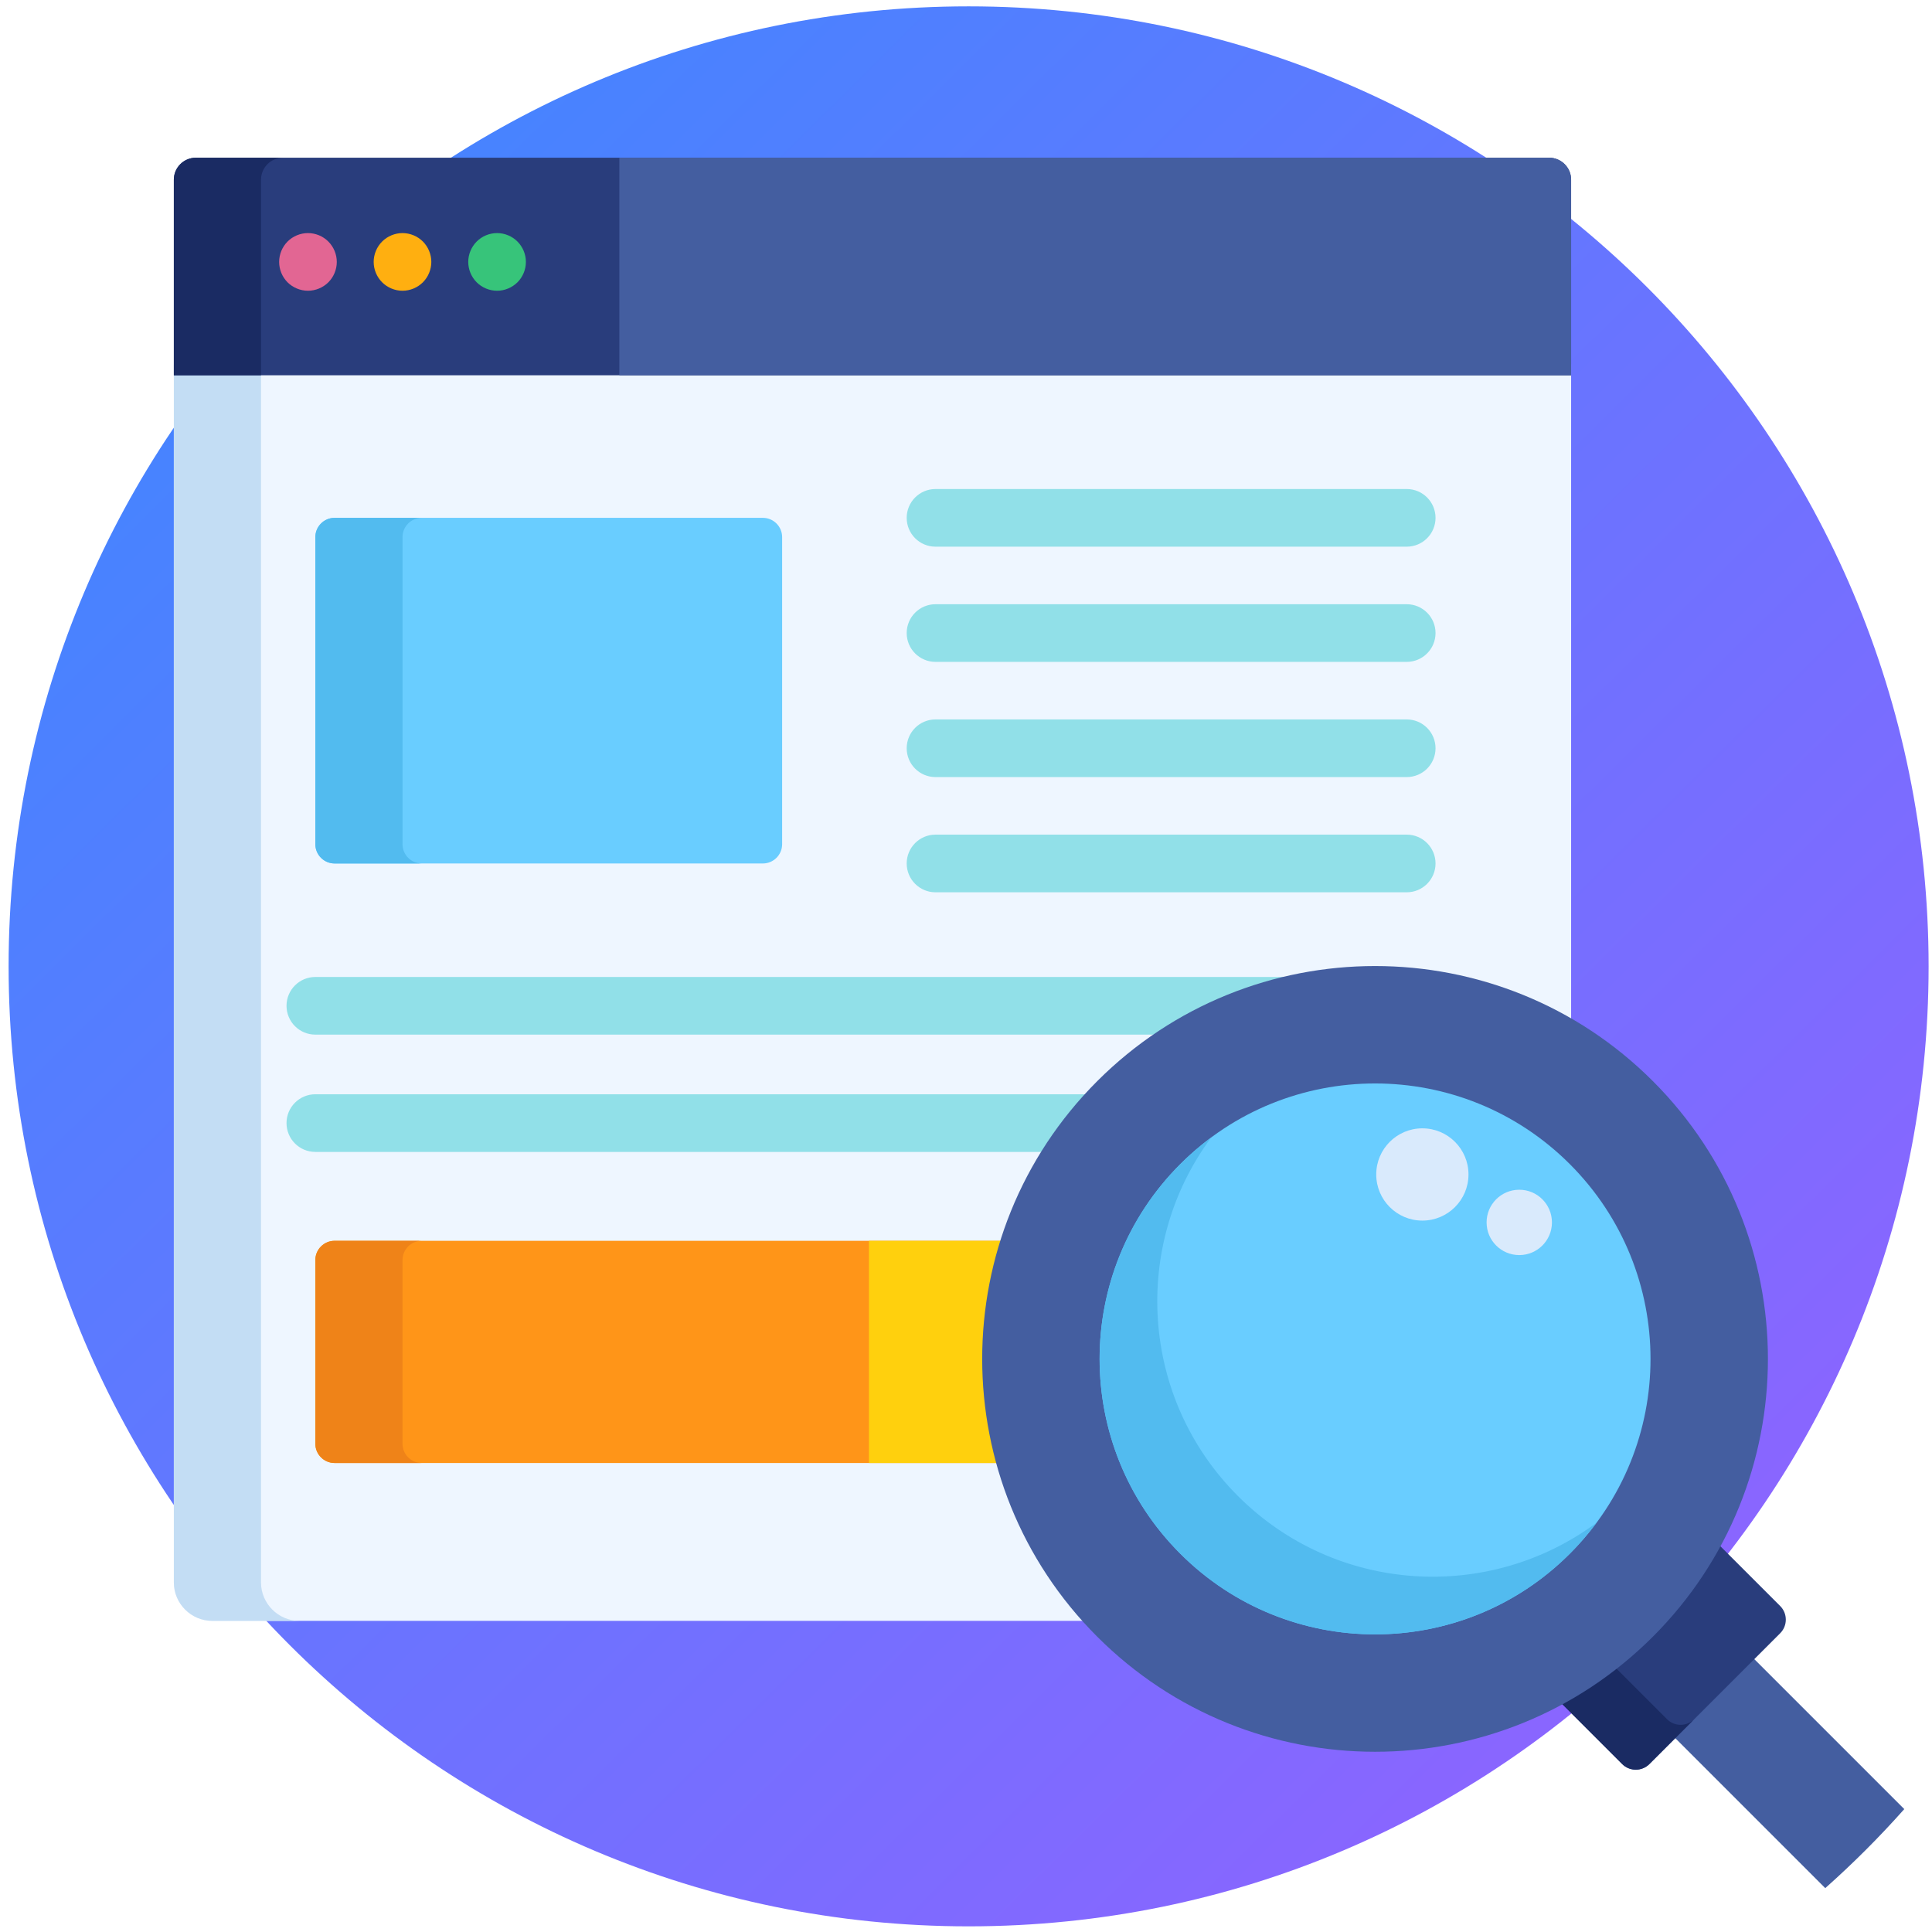
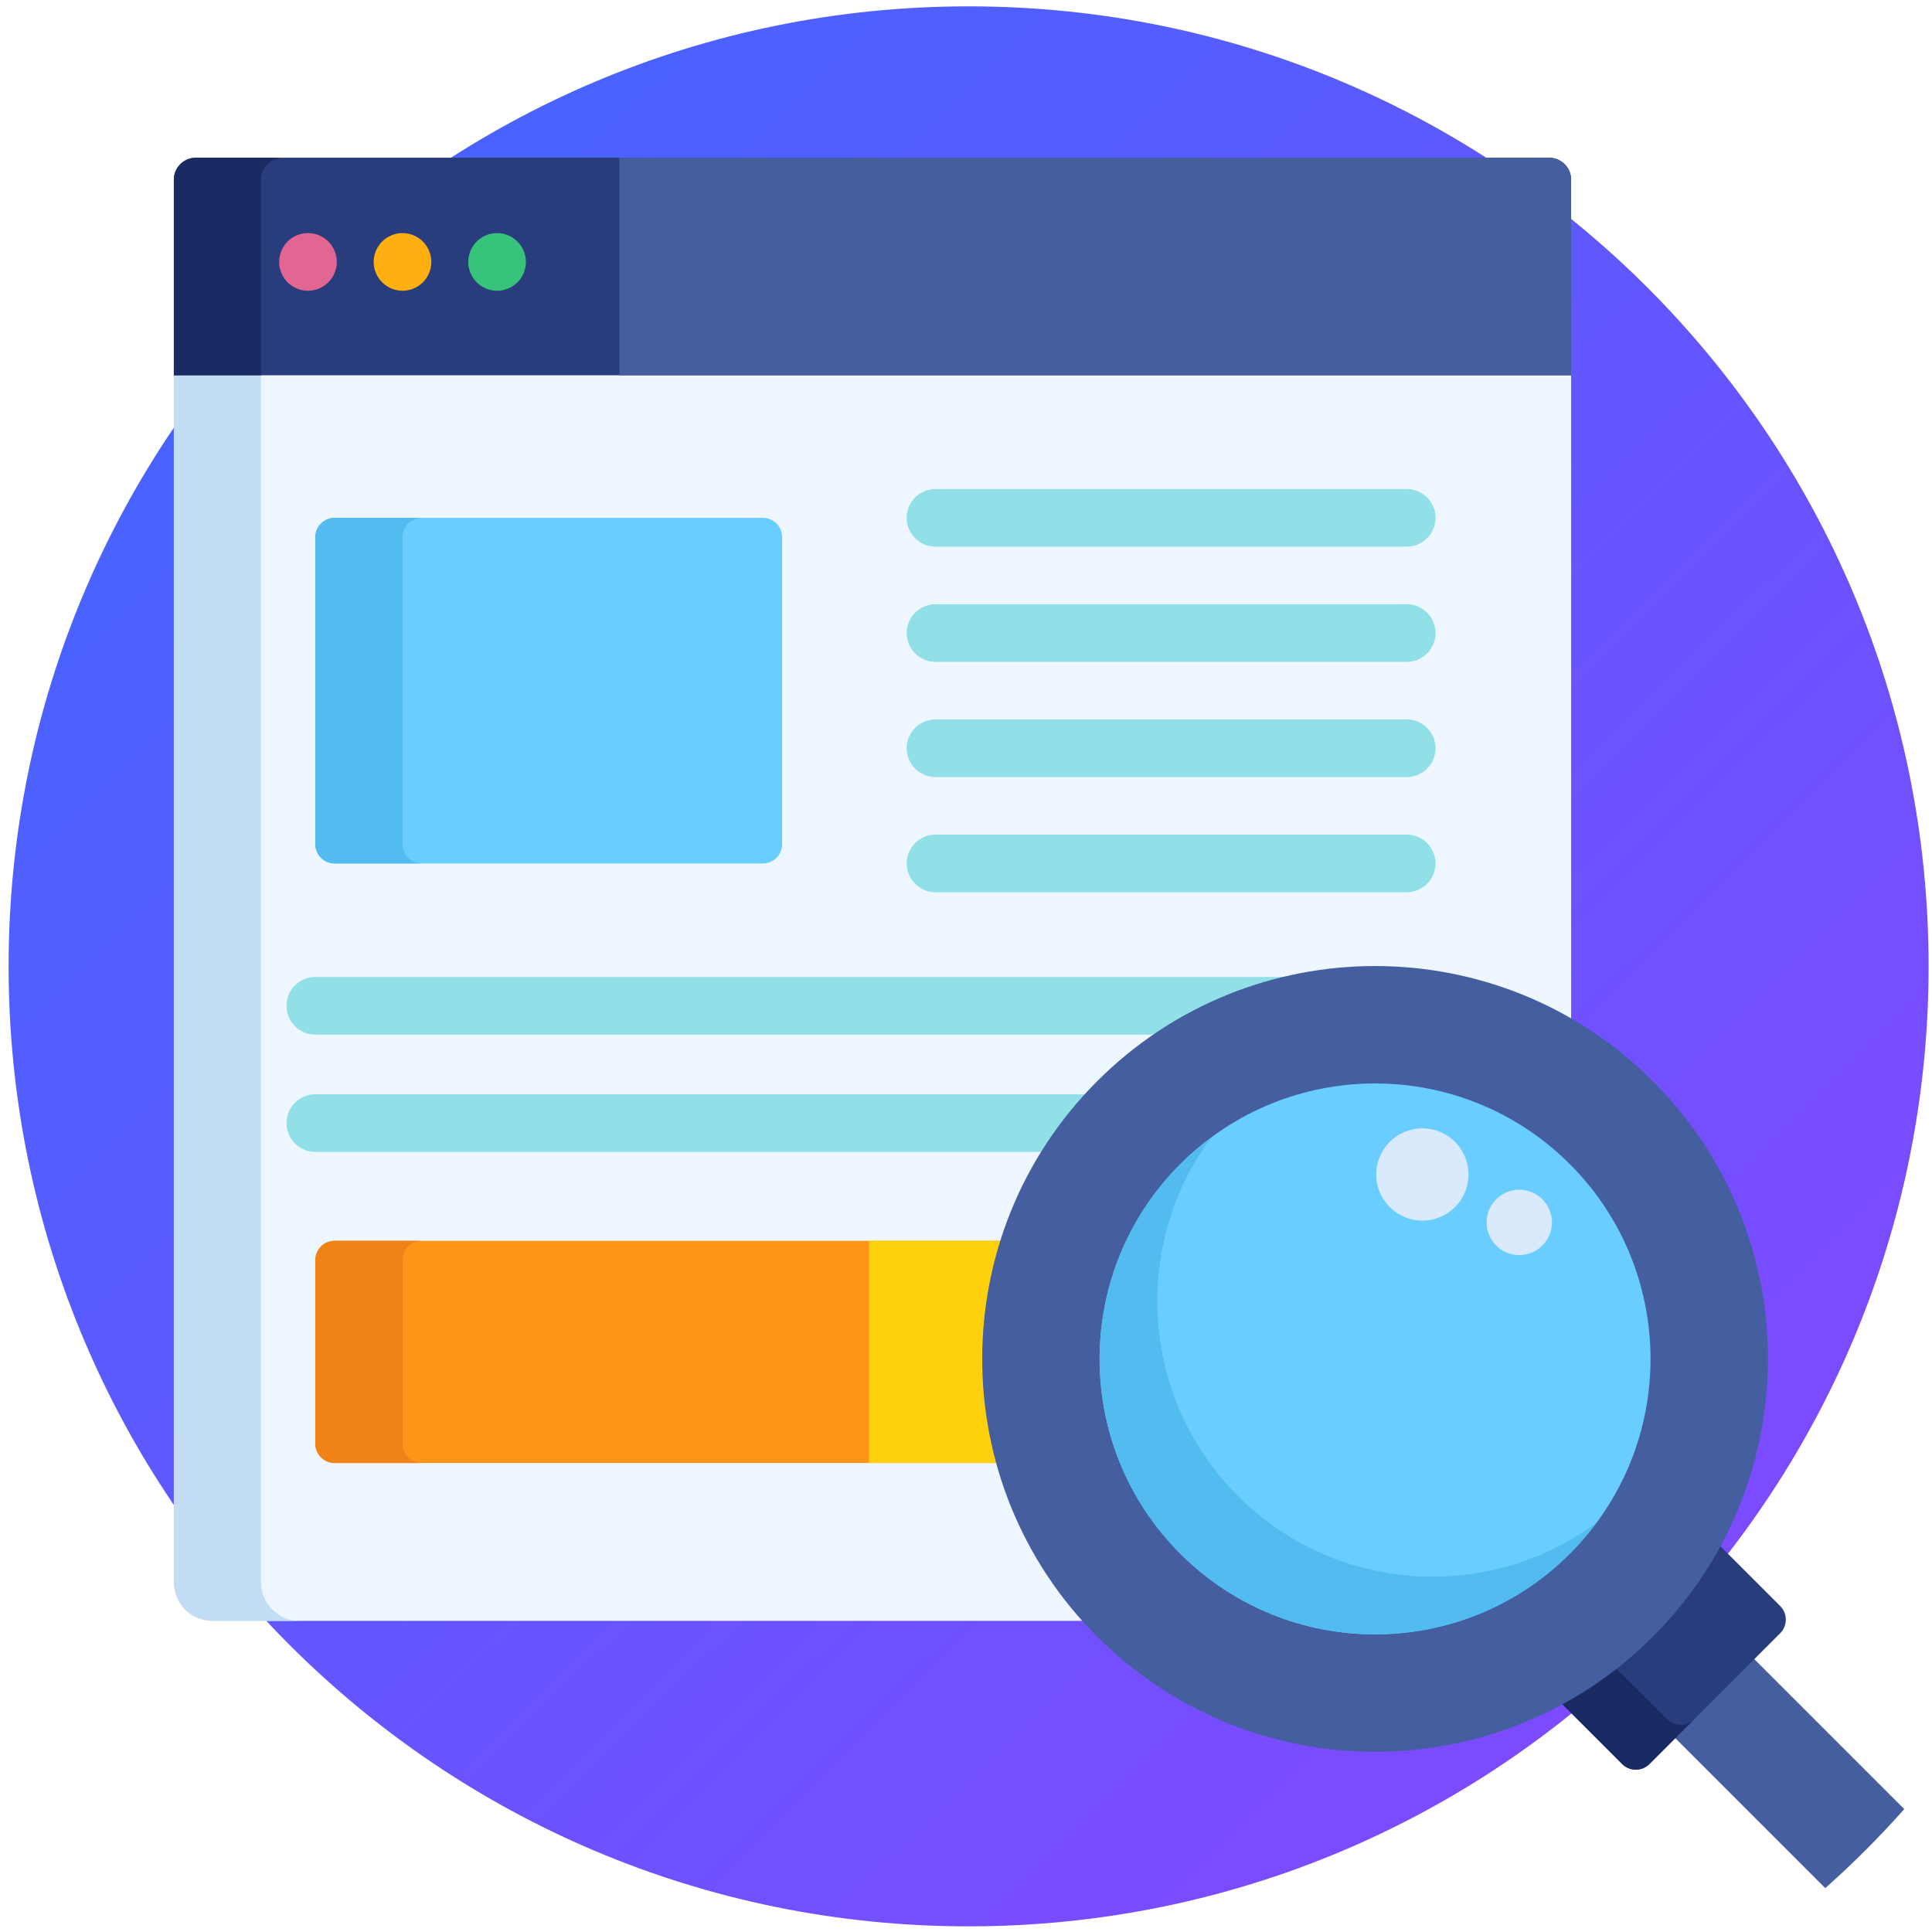
<svg xmlns="http://www.w3.org/2000/svg" width="161px" height="161px" viewBox="0 0 161 161" version="1.1">
  <defs>
    <linearGradient x1="0%" y1="0%" x2="99.116%" y2="100%" id="linearGradient-1">
-       <stop stop-color="#388AFF" offset="0%" />
-       <stop stop-color="#985FFF" offset="100%" />
+       <stop stop-color="#3D68FF" offset="0%" />
+       <stop stop-color="#8845FF" offset="100%" />
    </linearGradient>
  </defs>
  <g id="Elements" stroke="none" stroke-width="1" fill="none" fill-rule="evenodd">
    <g id="Icons" transform="translate(-105, -577)" fill-rule="nonzero">
      <g id="icn-recherche" transform="translate(105.2812, 576.7812)">
        <circle id="Oval" fill="url(#linearGradient-1)" cx="80.436" cy="80.748" r="80" />
        <g id="seo" transform="translate(14.20556, 13.36159)">
          <path d="M77.404,77.403 C83.468,71.341 91.528,68.002 100.102,68.002 C105.943,68.002 111.545,69.553 116.44,72.457 L116.44,17.22 L0,17.22 L0,118.728 C0,120.49 1.441,121.931 3.203,121.931 L76.573,121.931 C64.898,109.36 65.174,89.634 77.404,77.403 Z" id="Shape" fill="#EEF6FF" />
          <path d="M7.264,118.728 L7.264,17.22 L0,17.22 L0,118.728 C0,120.49 1.441,121.931 3.203,121.931 L10.468,121.931 C8.706,121.931 7.264,120.49 7.264,118.728 Z" id="Shape" fill="#C3DDF4" />
          <path d="M114.609,0 L1.831,0 C0.824,0 0,0.824 0,1.831 L0,18.129 L116.44,18.129 L116.44,1.831 C116.44,0.824 115.616,0 114.609,0 Z" id="Shape" fill="#293D7C" />
          <path d="M9.095,0 L1.831,0 C0.824,0 0,0.824 0,1.831 L0,18.129 L7.264,18.129 L7.264,1.831 C7.264,0.824 8.088,0 9.095,0 Z" id="Shape" fill="#1A2B63" />
          <path d="M50.691,57.211 C50.691,58.092 49.97,58.813 49.089,58.813 L13.394,58.813 C12.513,58.813 11.792,58.092 11.792,57.211 L11.792,31.613 C11.792,30.732 12.513,30.011 13.394,30.011 L49.089,30.011 C49.97,30.011 50.691,30.732 50.691,31.613 L50.691,57.211 L50.691,57.211 Z" id="Shape" fill="#69CDFF" />
          <path d="M19.057,57.211 L19.057,31.613 C19.057,30.732 19.777,30.011 20.658,30.011 L13.394,30.011 C12.513,30.011 11.792,30.732 11.792,31.613 L11.792,57.211 C11.792,58.092 12.513,58.813 13.394,58.813 L20.658,58.813 C19.777,58.813 19.057,58.092 19.057,57.211 Z" id="Shape" fill="#52BBEF" />
          <path d="M69.554,90.258 L13.394,90.258 C12.513,90.258 11.792,90.978 11.792,91.859 L11.792,107.173 C11.792,108.053 12.513,108.774 13.394,108.774 L69.205,108.774 C67.516,102.717 67.631,96.259 69.554,90.258 Z" id="Shape" fill="#FF9518" />
          <path d="M19.057,107.173 L19.057,91.859 C19.057,90.978 19.777,90.258 20.658,90.258 L13.394,90.258 C12.513,90.258 11.792,90.978 11.792,91.859 L11.792,107.173 C11.792,108.053 12.513,108.774 13.394,108.774 L20.658,108.774 C19.777,108.774 19.057,108.053 19.057,107.173 Z" id="Shape" fill="#EF8318" />
          <path d="M69.554,90.258 L57.927,90.258 L57.927,108.774 L69.205,108.774 C67.516,102.717 67.631,96.259 69.554,90.258 Z" id="Shape" fill="#FFD00D" />
          <g id="Group" transform="translate(9.288801, 27.5461)" fill="#91E0E8">
            <path d="M93.45,4.867 L54.184,4.867 C52.857,4.867 51.782,3.792 51.782,2.465 C51.782,1.138 52.857,0.063 54.184,0.063 L93.45,0.063 C94.777,0.063 95.852,1.138 95.852,2.465 C95.852,3.792 94.777,4.867 93.45,4.867 Z" id="Shape" />
            <path d="M93.45,14.468 L54.184,14.468 C52.857,14.468 51.782,13.392 51.782,12.066 C51.782,10.739 52.857,9.663 54.184,9.663 L93.45,9.663 C94.777,9.663 95.852,10.739 95.852,12.066 C95.852,13.392 94.777,14.468 93.45,14.468 Z" id="Shape" />
            <path d="M93.45,24.068 L54.184,24.068 C52.857,24.068 51.782,22.993 51.782,21.666 C51.782,20.339 52.857,19.264 54.184,19.264 L93.45,19.264 C94.777,19.264 95.852,20.339 95.852,21.666 C95.852,22.993 94.777,24.068 93.45,24.068 Z" id="Shape" />
            <path d="M93.45,33.669 L54.184,33.669 C52.857,33.669 51.782,32.593 51.782,31.266 C51.782,29.94 52.857,28.864 54.184,28.864 L93.45,28.864 C94.777,28.864 95.852,29.94 95.852,31.266 C95.852,32.593 94.777,33.669 93.45,33.669 Z" id="Shape" />
            <path d="M86.629,40.726 L2.503,40.726 C1.176,40.726 0.101,41.802 0.101,43.128 C0.101,44.455 1.176,45.53 2.503,45.53 L73.474,45.53 C77.442,42.974 81.915,41.336 86.629,40.726 Z" id="Shape" />
            <path d="M67.491,50.5 L2.503,50.5 C1.176,50.5 0.101,51.575 0.101,52.902 C0.101,54.229 1.176,55.304 2.503,55.304 L63.742,55.304 C64.819,53.615 66.068,52.004 67.491,50.5 Z" id="Shape" />
          </g>
          <path d="M11.177,11.086 C10.543,11.086 9.925,10.829 9.476,10.384 C9.031,9.935 8.775,9.317 8.775,8.683 C8.775,8.052 9.031,7.434 9.476,6.986 C9.924,6.537 10.543,6.281 11.177,6.281 C11.808,6.281 12.429,6.537 12.875,6.986 C13.323,7.434 13.579,8.052 13.579,8.683 C13.579,9.317 13.323,9.936 12.875,10.384 C12.429,10.829 11.808,11.086 11.177,11.086 Z" id="Shape" fill="#E26693" />
          <path d="M19.055,11.086 C18.424,11.086 17.802,10.829 17.357,10.381 C16.909,9.935 16.653,9.317 16.653,8.683 C16.653,8.052 16.909,7.434 17.357,6.986 C17.805,6.537 18.424,6.281 19.055,6.281 C19.689,6.281 20.307,6.537 20.756,6.986 C21.201,7.434 21.457,8.052 21.457,8.683 C21.457,9.314 21.201,9.936 20.756,10.381 C20.307,10.829 19.689,11.086 19.055,11.086 Z" id="Shape" fill="#FFAF10" />
          <path d="M26.936,11.086 C26.302,11.086 25.684,10.829 25.238,10.384 C24.79,9.935 24.534,9.317 24.534,8.683 C24.534,8.052 24.79,7.434 25.238,6.986 C25.684,6.537 26.302,6.281 26.936,6.281 C27.567,6.281 28.188,6.537 28.634,6.986 C29.082,7.434 29.338,8.052 29.338,8.683 C29.338,9.317 29.082,9.936 28.634,10.384 C28.185,10.829 27.567,11.086 26.936,11.086 Z" id="Shape" fill="#37C47A" />
          <path d="M131.25,124.664 L124.666,131.249 L137.618,144.201 C139.941,142.138 142.139,139.939 144.203,137.616 L131.25,124.664 Z" id="Shape" fill="#445EA0" />
          <path d="M133.864,120.694 L128.407,115.238 C126.956,117.956 125.087,120.508 122.798,122.797 C120.535,125.061 117.993,126.944 115.25,128.416 L120.696,133.862 C121.319,134.485 122.338,134.485 122.961,133.862 L133.864,122.959 C134.486,122.336 134.486,121.317 133.864,120.694 Z" id="Shape" fill="#293D7C" />
          <path d="M124.433,130.125 L119.776,125.467 C118.343,126.582 116.83,127.567 115.25,128.415 L120.696,133.861 C121.318,134.484 122.338,134.484 122.961,133.861 L126.698,130.124 C126.075,130.748 125.056,130.748 124.433,130.125 Z" id="Shape" fill="#1A2B63" />
          <path d="M123.251,76.95 C136.037,89.735 136.037,110.465 123.251,123.25 C110.467,136.034 89.738,136.035 76.951,123.25 C64.166,110.465 64.167,89.735 76.951,76.95 C89.738,64.165 110.467,64.164 123.251,76.95 Z" id="Shape" fill="#445EA0" />
          <path d="M116.333,116.331 C107.369,125.296 92.835,125.296 83.87,116.331 C74.906,107.367 74.906,92.833 83.87,83.868 C92.834,74.904 107.369,74.905 116.333,83.868 C125.298,92.833 125.298,107.367 116.333,116.331 Z" id="Shape" fill="#69CDFF" />
          <path d="M116.333,116.331 C117.15,115.515 117.89,114.651 118.557,113.751 C109.571,120.415 96.823,119.675 88.674,111.526 C80.527,103.379 79.787,90.631 86.45,81.644 C85.55,82.312 84.686,83.052 83.87,83.868 C74.906,92.833 74.906,107.367 83.87,116.331 C92.835,125.296 107.369,125.296 116.333,116.331 Z" id="Shape" fill="#52BBEF" />
          <path d="M114.609,0 L37.127,0 L37.127,18.129 L116.44,18.129 L116.44,1.831 C116.44,0.824 115.616,0 114.609,0 Z" id="Shape" fill="#445EA0" />
          <g id="Group" transform="translate(99.93468, 80.71647)" fill="#D9EAFC">
            <circle id="Oval" cx="4.109" cy="4.013" r="3.844" />
            <circle id="Oval" cx="12.184" cy="8.008" r="2.723" />
          </g>
        </g>
      </g>
    </g>
  </g>
</svg>
